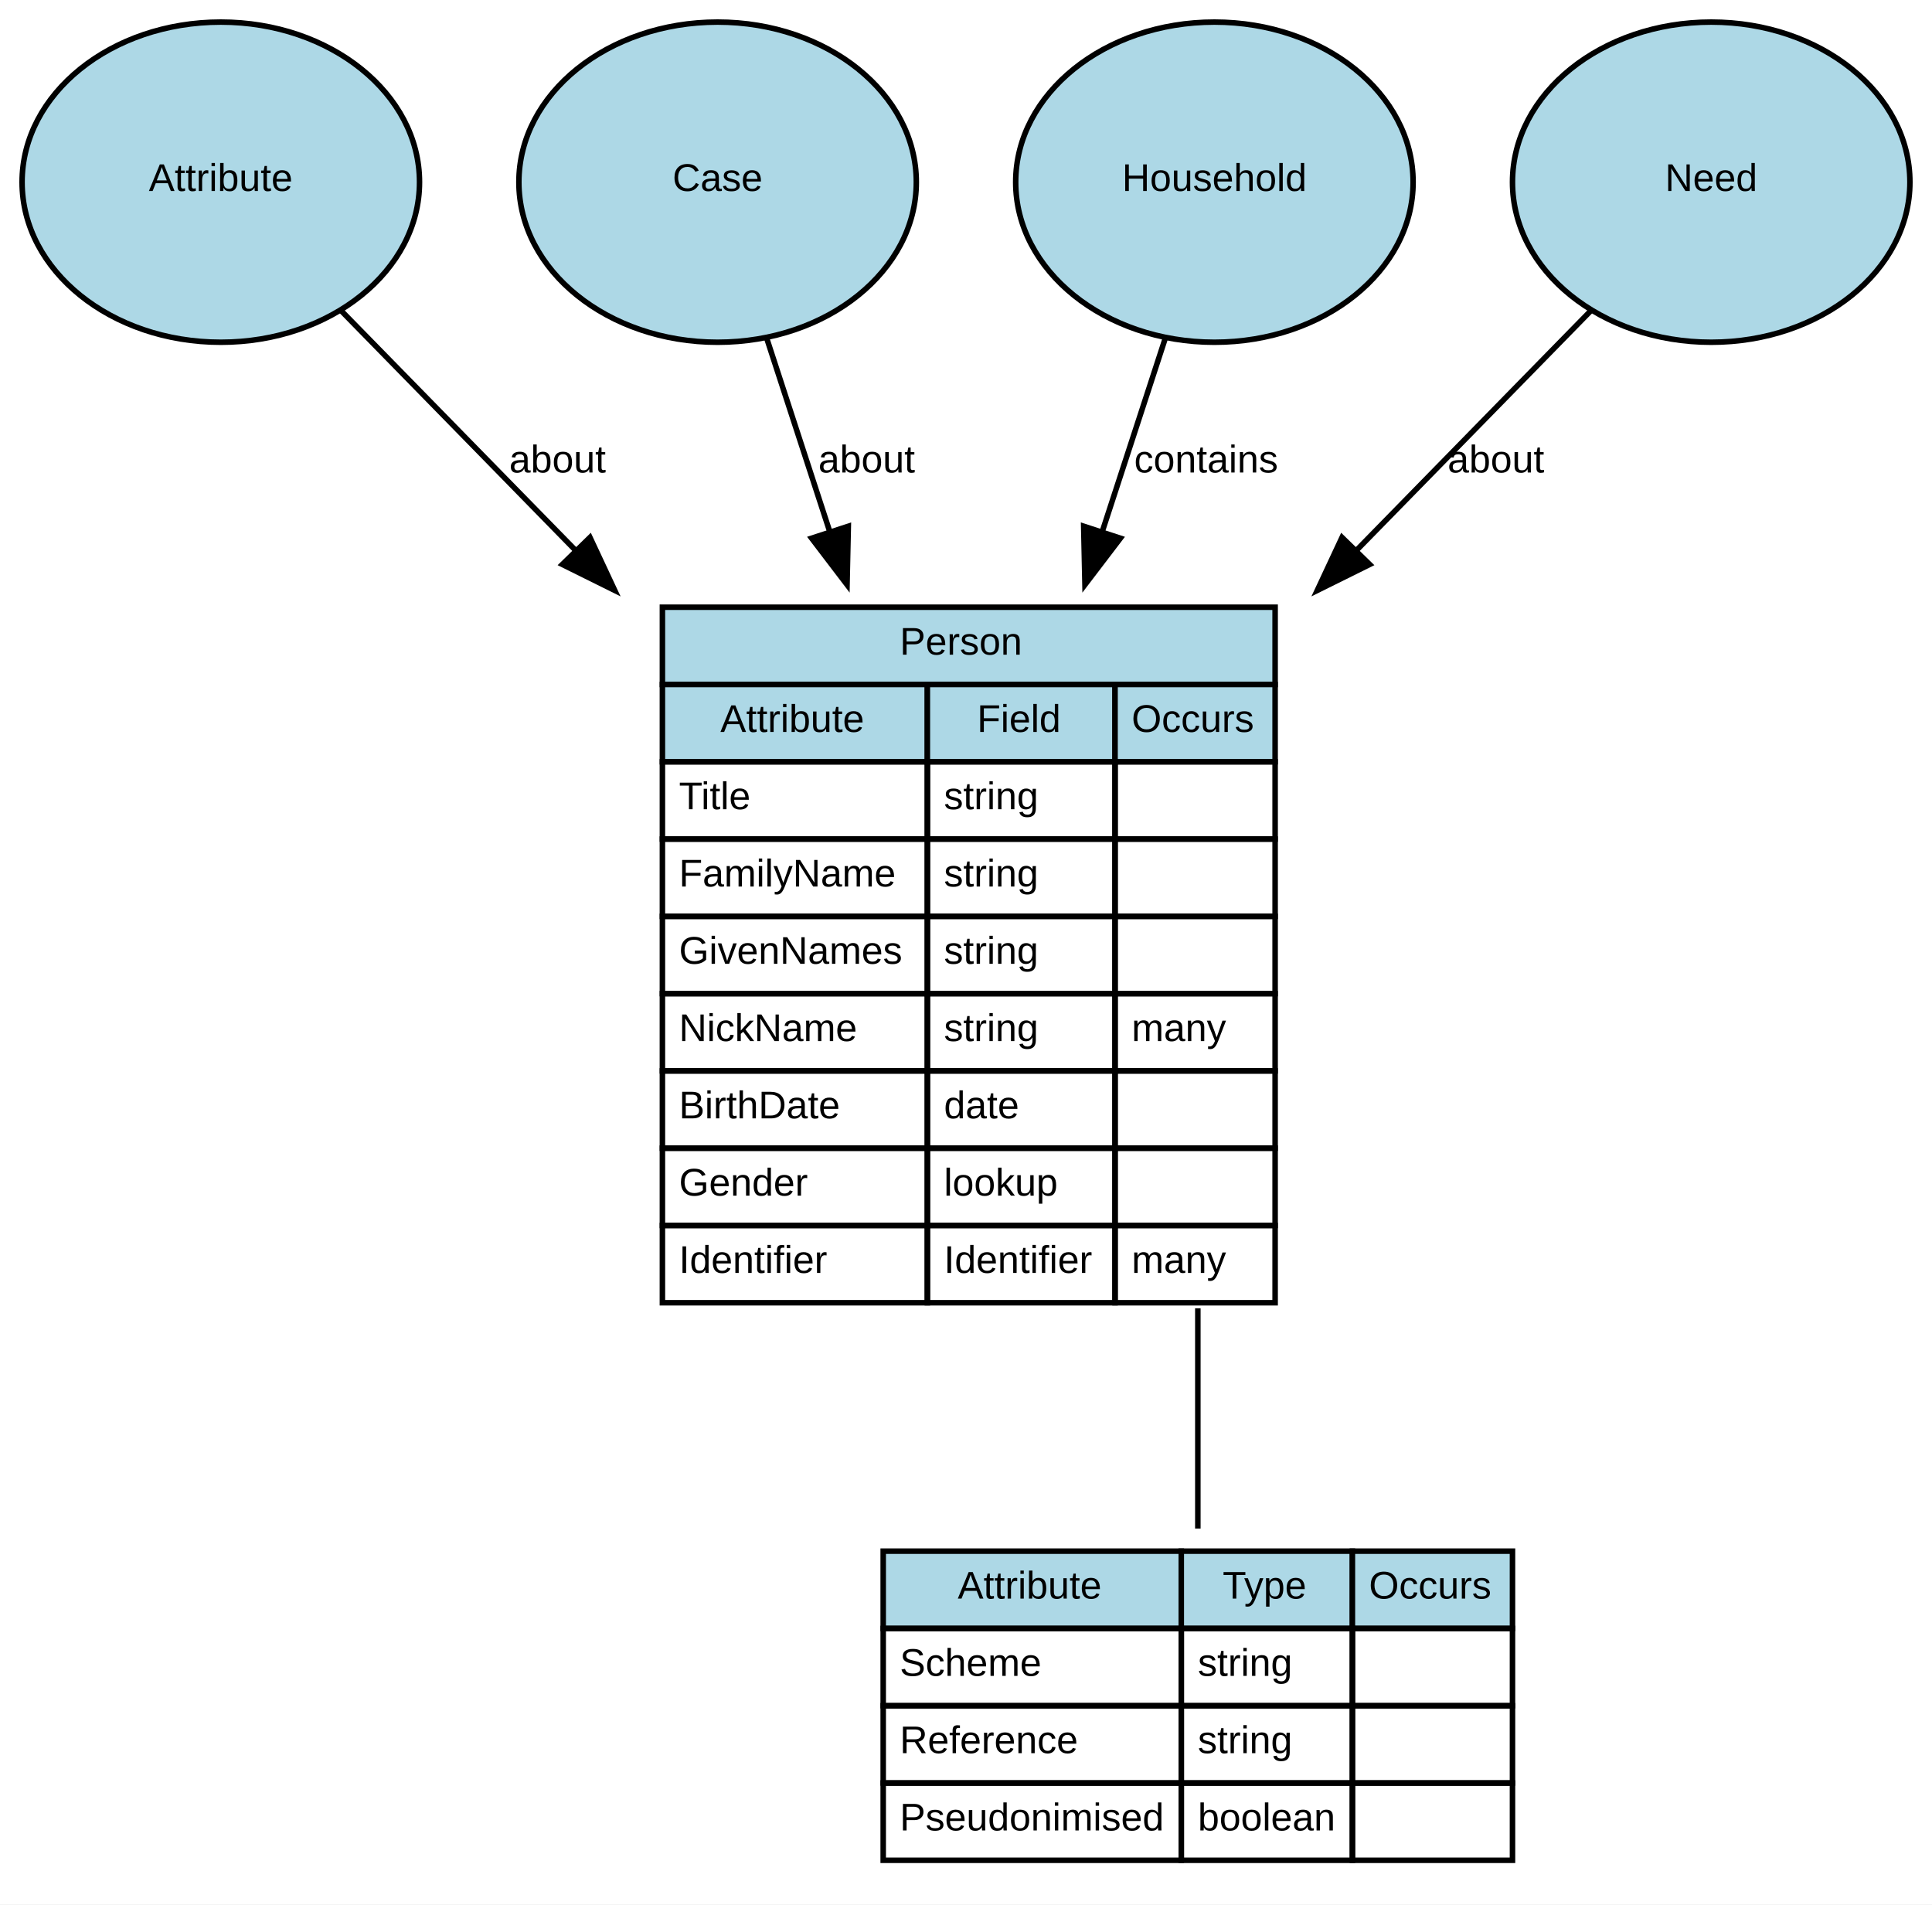
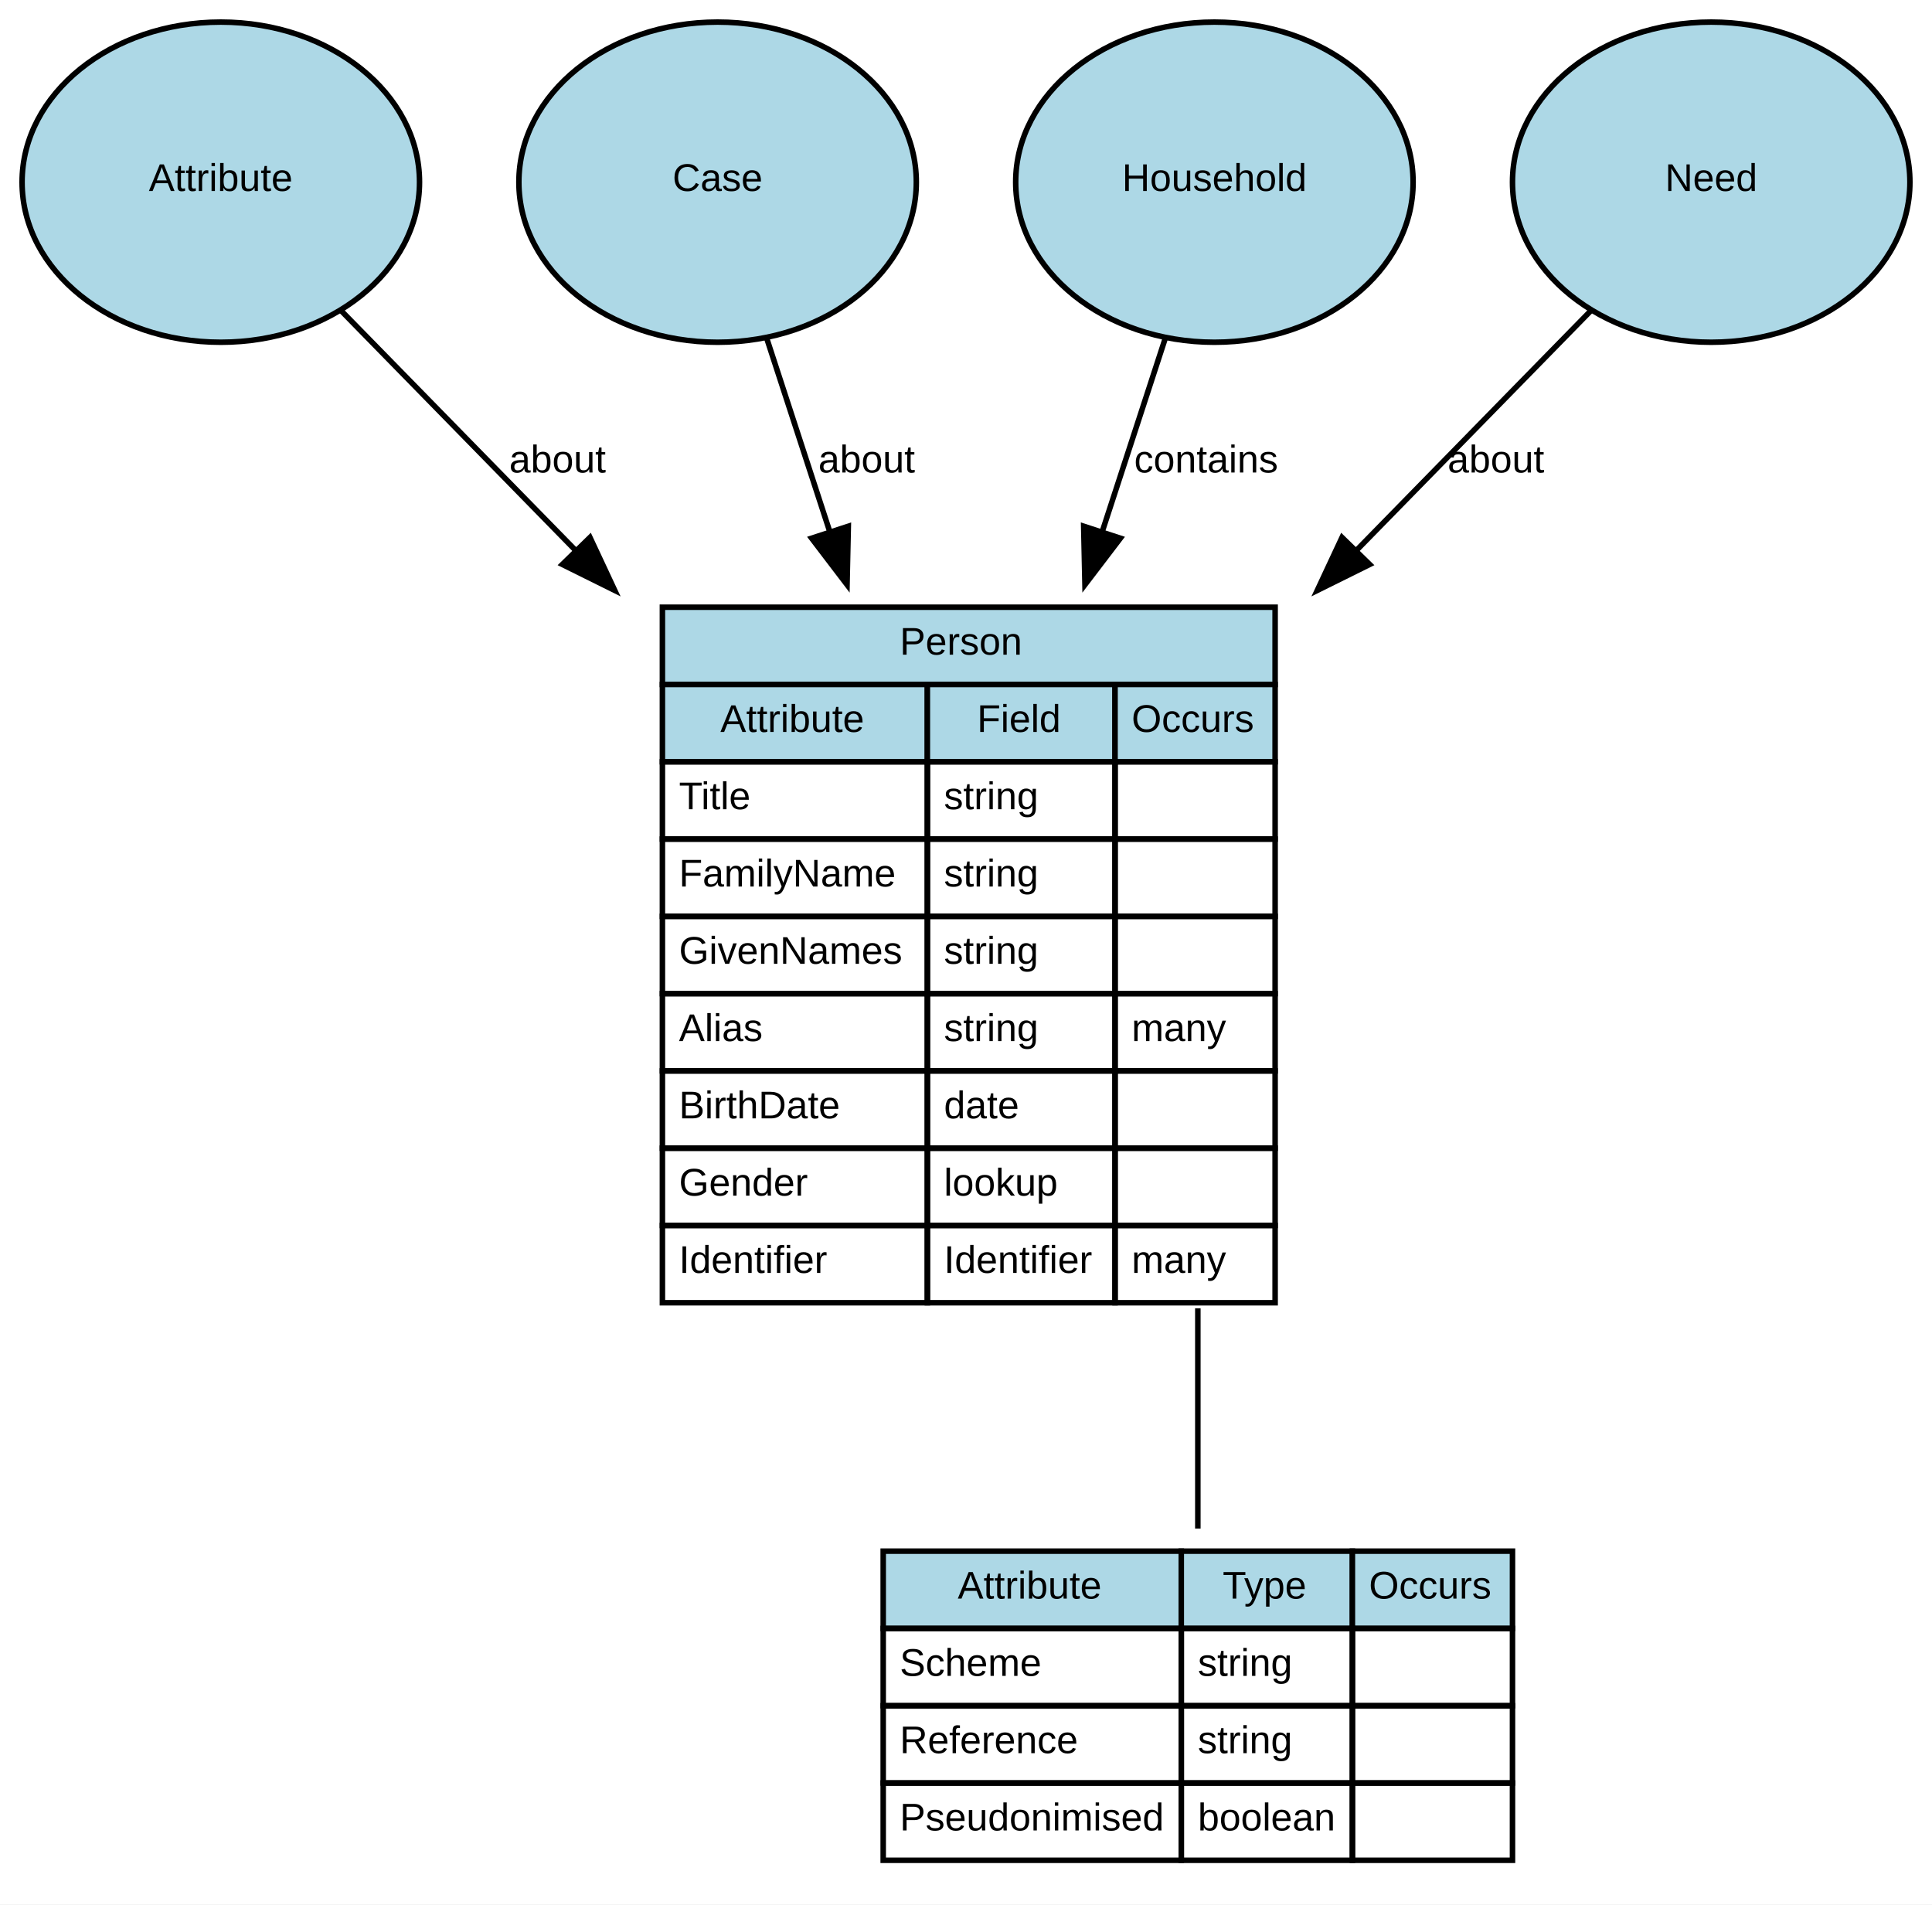
<svg xmlns="http://www.w3.org/2000/svg" xmlns:xlink="http://www.w3.org/1999/xlink" width="350pt" height="345pt" viewBox="0.00 0.00 350.00 345.00">
  <g id="graph0" class="graph" transform="scale(1 1) rotate(0) translate(4 341)">
    <polygon fill="white" stroke="transparent" points="-4,4 -4,-341 346,-341 346,4 -4,4" />
    <g id="node1" class="node">
      <polygon fill="lightblue" stroke="transparent" points="156,-46 156,-60 210,-60 210,-46 156,-46" />
      <polygon fill="none" stroke="black" points="156,-46 156,-60 210,-60 210,-46 156,-46" />
      <text text-anchor="start" x="169.5" y="-51.4" font-family="Arial" font-size="7.00">Attribute</text>
      <polygon fill="lightblue" stroke="transparent" points="210,-46 210,-60 241,-60 241,-46 210,-46" />
      <polygon fill="none" stroke="black" points="210,-46 210,-60 241,-60 241,-46 210,-46" />
      <text text-anchor="start" x="217.5" y="-51.4" font-family="Arial" font-size="7.00">Type</text>
      <polygon fill="lightblue" stroke="transparent" points="241,-46 241,-60 270,-60 270,-46 241,-46" />
      <polygon fill="none" stroke="black" points="241,-46 241,-60 270,-60 270,-46 241,-46" />
      <text text-anchor="start" x="244" y="-51.4" font-family="Arial" font-size="7.00">Occurs</text>
      <polygon fill="none" stroke="black" points="156,-32 156,-46 210,-46 210,-32 156,-32" />
      <text text-anchor="start" x="159" y="-37.4" font-family="Arial" font-size="7.00">Scheme</text>
      <polygon fill="none" stroke="black" points="210,-32 210,-46 241,-46 241,-32 210,-32" />
      <text text-anchor="start" x="213" y="-37.4" font-family="Arial" font-size="7.00">string</text>
      <polygon fill="none" stroke="black" points="241,-32 241,-46 270,-46 270,-32 241,-32" />
      <polygon fill="none" stroke="black" points="156,-18 156,-32 210,-32 210,-18 156,-18" />
      <text text-anchor="start" x="159" y="-23.4" font-family="Arial" font-size="7.00">Reference</text>
      <polygon fill="none" stroke="black" points="210,-18 210,-32 241,-32 241,-18 210,-18" />
      <text text-anchor="start" x="213" y="-23.4" font-family="Arial" font-size="7.00">string</text>
      <polygon fill="none" stroke="black" points="241,-18 241,-32 270,-32 270,-18 241,-18" />
      <polygon fill="none" stroke="black" points="156,-4 156,-18 210,-18 210,-4 156,-4" />
      <text text-anchor="start" x="159" y="-9.4" font-family="Arial" font-size="7.00">Pseudonimised</text>
      <polygon fill="none" stroke="black" points="210,-4 210,-18 241,-18 241,-4 210,-4" />
      <text text-anchor="start" x="213" y="-9.4" font-family="Arial" font-size="7.00">boolean</text>
      <polygon fill="none" stroke="black" points="241,-4 241,-18 270,-18 270,-4 241,-4" />
    </g>
    <g id="node2" class="node">
      <g id="a_node2">
        <a xlink:href="#Person" xlink:title="&lt;TABLE&gt;">
          <polygon fill="lightblue" stroke="transparent" points="116,-217 116,-231 227,-231 227,-217 116,-217" />
          <polygon fill="none" stroke="black" points="116,-217 116,-231 227,-231 227,-217 116,-217" />
          <text text-anchor="start" x="159" y="-222.4" font-family="Arial" font-size="7.00"> Person</text>
          <polygon fill="lightblue" stroke="transparent" points="116,-203 116,-217 164,-217 164,-203 116,-203" />
          <polygon fill="none" stroke="black" points="116,-203 116,-217 164,-217 164,-203 116,-203" />
          <text text-anchor="start" x="126.5" y="-208.4" font-family="Arial" font-size="7.00">Attribute</text>
          <polygon fill="lightblue" stroke="transparent" points="164,-203 164,-217 198,-217 198,-203 164,-203" />
          <polygon fill="none" stroke="black" points="164,-203 164,-217 198,-217 198,-203 164,-203" />
          <text text-anchor="start" x="173" y="-208.4" font-family="Arial" font-size="7.00">Field</text>
          <polygon fill="lightblue" stroke="transparent" points="198,-203 198,-217 227,-217 227,-203 198,-203" />
          <polygon fill="none" stroke="black" points="198,-203 198,-217 227,-217 227,-203 198,-203" />
          <text text-anchor="start" x="201" y="-208.4" font-family="Arial" font-size="7.00">Occurs</text>
          <polygon fill="none" stroke="black" points="116,-189 116,-203 164,-203 164,-189 116,-189" />
          <text text-anchor="start" x="119" y="-194.4" font-family="Arial" font-size="7.00">Title</text>
          <polygon fill="none" stroke="black" points="164,-189 164,-203 198,-203 198,-189 164,-189" />
          <text text-anchor="start" x="167" y="-194.4" font-family="Arial" font-size="7.00">string</text>
          <polygon fill="none" stroke="black" points="198,-189 198,-203 227,-203 227,-189 198,-189" />
          <polygon fill="none" stroke="black" points="116,-175 116,-189 164,-189 164,-175 116,-175" />
          <text text-anchor="start" x="119" y="-180.4" font-family="Arial" font-size="7.00">FamilyName</text>
          <polygon fill="none" stroke="black" points="164,-175 164,-189 198,-189 198,-175 164,-175" />
          <text text-anchor="start" x="167" y="-180.4" font-family="Arial" font-size="7.00">string</text>
          <polygon fill="none" stroke="black" points="198,-175 198,-189 227,-189 227,-175 198,-175" />
          <polygon fill="none" stroke="black" points="116,-161 116,-175 164,-175 164,-161 116,-161" />
          <text text-anchor="start" x="119" y="-166.4" font-family="Arial" font-size="7.00">GivenNames</text>
          <polygon fill="none" stroke="black" points="164,-161 164,-175 198,-175 198,-161 164,-161" />
          <text text-anchor="start" x="167" y="-166.4" font-family="Arial" font-size="7.00">string</text>
          <polygon fill="none" stroke="black" points="198,-161 198,-175 227,-175 227,-161 198,-161" />
          <polygon fill="none" stroke="black" points="116,-147 116,-161 164,-161 164,-147 116,-147" />
-           <text text-anchor="start" x="119" y="-152.4" font-family="Arial" font-size="7.00">NickName</text>
+           <text text-anchor="start" x="119" y="-152.4" font-family="Arial" font-size="7.00">Alias</text>
          <polygon fill="none" stroke="black" points="164,-147 164,-161 198,-161 198,-147 164,-147" />
          <text text-anchor="start" x="167" y="-152.4" font-family="Arial" font-size="7.00">string</text>
          <polygon fill="none" stroke="black" points="198,-147 198,-161 227,-161 227,-147 198,-147" />
          <text text-anchor="start" x="201" y="-152.4" font-family="Arial" font-size="7.00">many</text>
          <polygon fill="none" stroke="black" points="116,-133 116,-147 164,-147 164,-133 116,-133" />
          <text text-anchor="start" x="119" y="-138.4" font-family="Arial" font-size="7.00">BirthDate</text>
          <polygon fill="none" stroke="black" points="164,-133 164,-147 198,-147 198,-133 164,-133" />
          <text text-anchor="start" x="167" y="-138.4" font-family="Arial" font-size="7.00">date</text>
          <polygon fill="none" stroke="black" points="198,-133 198,-147 227,-147 227,-133 198,-133" />
          <polygon fill="none" stroke="black" points="116,-119 116,-133 164,-133 164,-119 116,-119" />
          <text text-anchor="start" x="119" y="-124.4" font-family="Arial" font-size="7.00">Gender</text>
          <polygon fill="none" stroke="black" points="164,-119 164,-133 198,-133 198,-119 164,-119" />
          <text text-anchor="start" x="167" y="-124.4" font-family="Arial" font-size="7.00">lookup</text>
          <polygon fill="none" stroke="black" points="198,-119 198,-133 227,-133 227,-119 198,-119" />
          <polygon fill="none" stroke="black" points="116,-105 116,-119 164,-119 164,-105 116,-105" />
          <text text-anchor="start" x="119" y="-110.4" font-family="Arial" font-size="7.00">Identifier</text>
          <polygon fill="none" stroke="black" points="164,-105 164,-119 198,-119 198,-105 164,-105" />
          <text text-anchor="start" x="167" y="-110.4" font-family="Arial" font-size="7.00">Identifier</text>
          <polygon fill="none" stroke="black" points="198,-105 198,-119 227,-119 227,-105 198,-105" />
          <text text-anchor="start" x="201" y="-110.4" font-family="Arial" font-size="7.00">many</text>
        </a>
      </g>
    </g>
    <g id="edge1" class="edge">
      <path fill="none" stroke="black" d="M213,-104C213,-90.93 213,-76.52 213,-64.1" />
    </g>
    <g id="node3" class="node">
      <g id="a_node3">
        <a xlink:href="#Person" xlink:title="Attribute">
          <ellipse fill="lightblue" stroke="black" cx="36" cy="-308" rx="36" ry="29" />
          <text text-anchor="middle" x="36" y="-306.4" font-family="Arial" font-size="7.00">Attribute</text>
        </a>
      </g>
    </g>
    <g id="edge2" class="edge">
      <path fill="none" stroke="black" d="M57.69,-284.83C69.45,-272.8 84.73,-257.19 100.24,-241.33" />
      <polygon fill="black" stroke="black" points="102.88,-243.64 107.37,-234.04 97.87,-238.75 102.88,-243.64" />
      <text text-anchor="middle" x="97" y="-255.4" font-family="Arial" font-size="7.00">about</text>
    </g>
    <g id="node4" class="node">
      <g id="a_node4">
        <a xlink:href="#Person" xlink:title="Case">
          <ellipse fill="lightblue" stroke="black" cx="126" cy="-308" rx="36" ry="29" />
          <text text-anchor="middle" x="126" y="-306.4" font-family="Arial" font-size="7.00">Case</text>
        </a>
      </g>
    </g>
    <g id="edge3" class="edge">
      <path fill="none" stroke="black" d="M134.89,-279.74C138.24,-269.47 142.23,-257.23 146.32,-244.69" />
      <polygon fill="black" stroke="black" points="149.68,-245.67 149.45,-235.08 143.03,-243.5 149.68,-245.67" />
      <text text-anchor="middle" x="153" y="-255.4" font-family="Arial" font-size="7.00">about</text>
    </g>
    <g id="node5" class="node">
      <g id="a_node5">
        <a xlink:href="#Person" xlink:title="Household">
          <ellipse fill="lightblue" stroke="black" cx="216" cy="-308" rx="36" ry="29" />
          <text text-anchor="middle" x="216" y="-306.4" font-family="Arial" font-size="7.00">Household</text>
        </a>
      </g>
    </g>
    <g id="edge4" class="edge">
      <path fill="none" stroke="black" d="M207.11,-279.74C203.76,-269.47 199.77,-257.23 195.68,-244.69" />
      <polygon fill="black" stroke="black" points="198.97,-243.5 192.55,-235.08 192.32,-245.67 198.97,-243.5" />
      <text text-anchor="middle" x="214.5" y="-255.4" font-family="Arial" font-size="7.00">contains</text>
    </g>
    <g id="node6" class="node">
      <g id="a_node6">
        <a xlink:href="#Person" xlink:title="Need">
          <ellipse fill="lightblue" stroke="black" cx="306" cy="-308" rx="36" ry="29" />
          <text text-anchor="middle" x="306" y="-306.4" font-family="Arial" font-size="7.00">Need</text>
        </a>
      </g>
    </g>
    <g id="edge5" class="edge">
      <path fill="none" stroke="black" d="M284.31,-284.83C272.55,-272.8 257.27,-257.19 241.76,-241.33" />
      <polygon fill="black" stroke="black" points="244.13,-238.75 234.63,-234.04 239.12,-243.64 244.13,-238.75" />
      <text text-anchor="middle" x="267" y="-255.4" font-family="Arial" font-size="7.00">about</text>
    </g>
  </g>
</svg>
